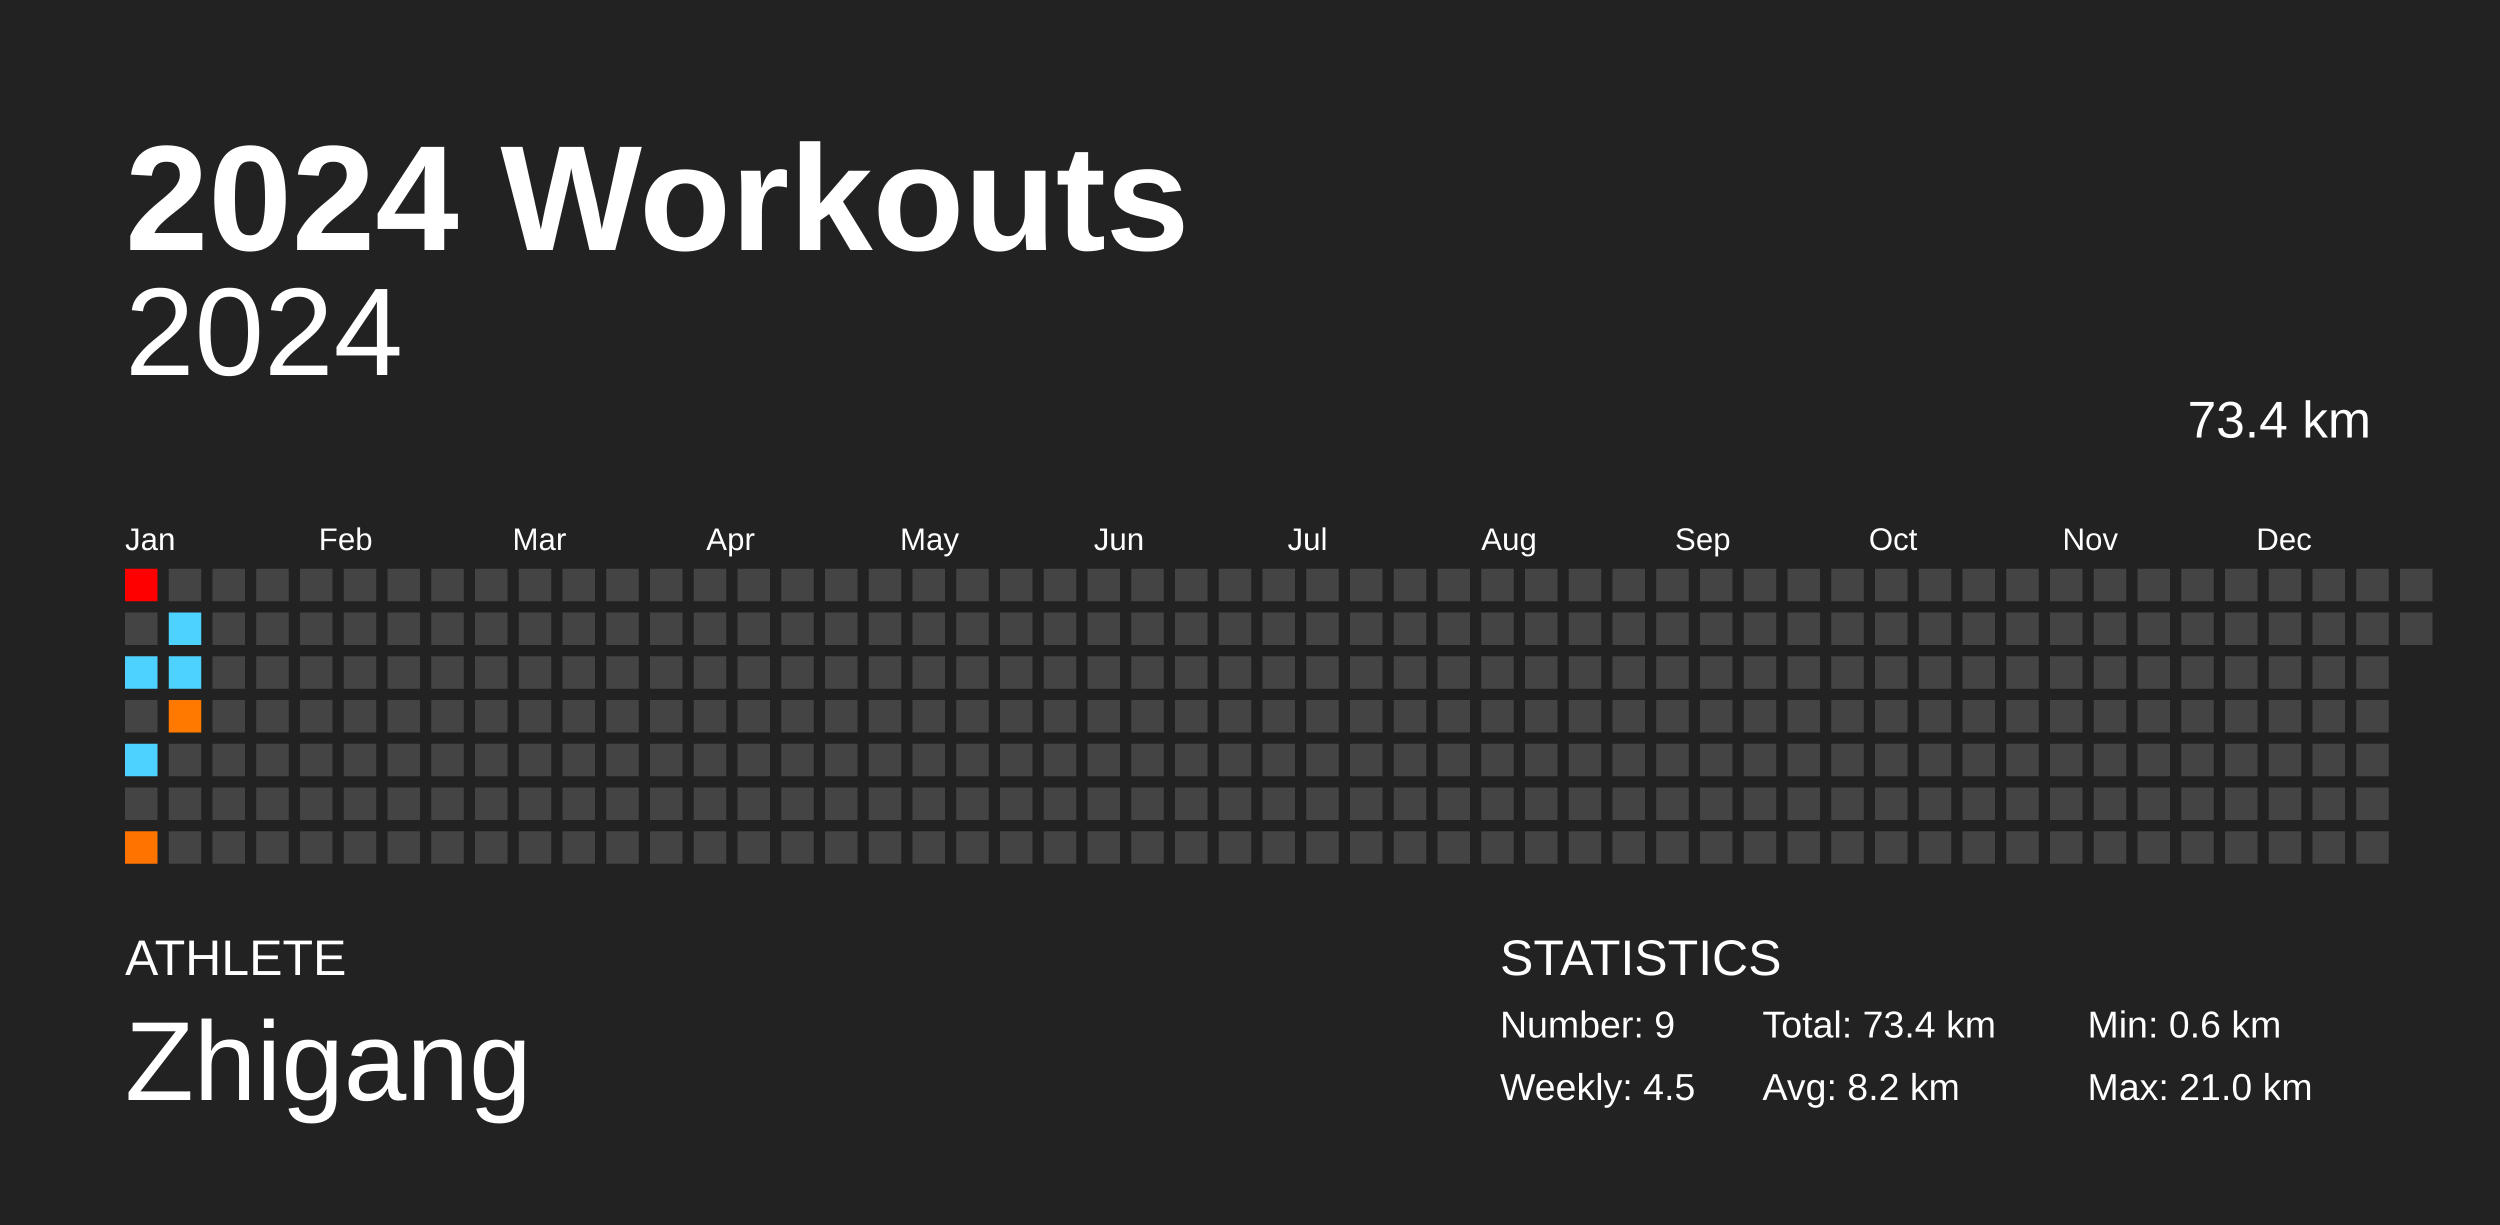
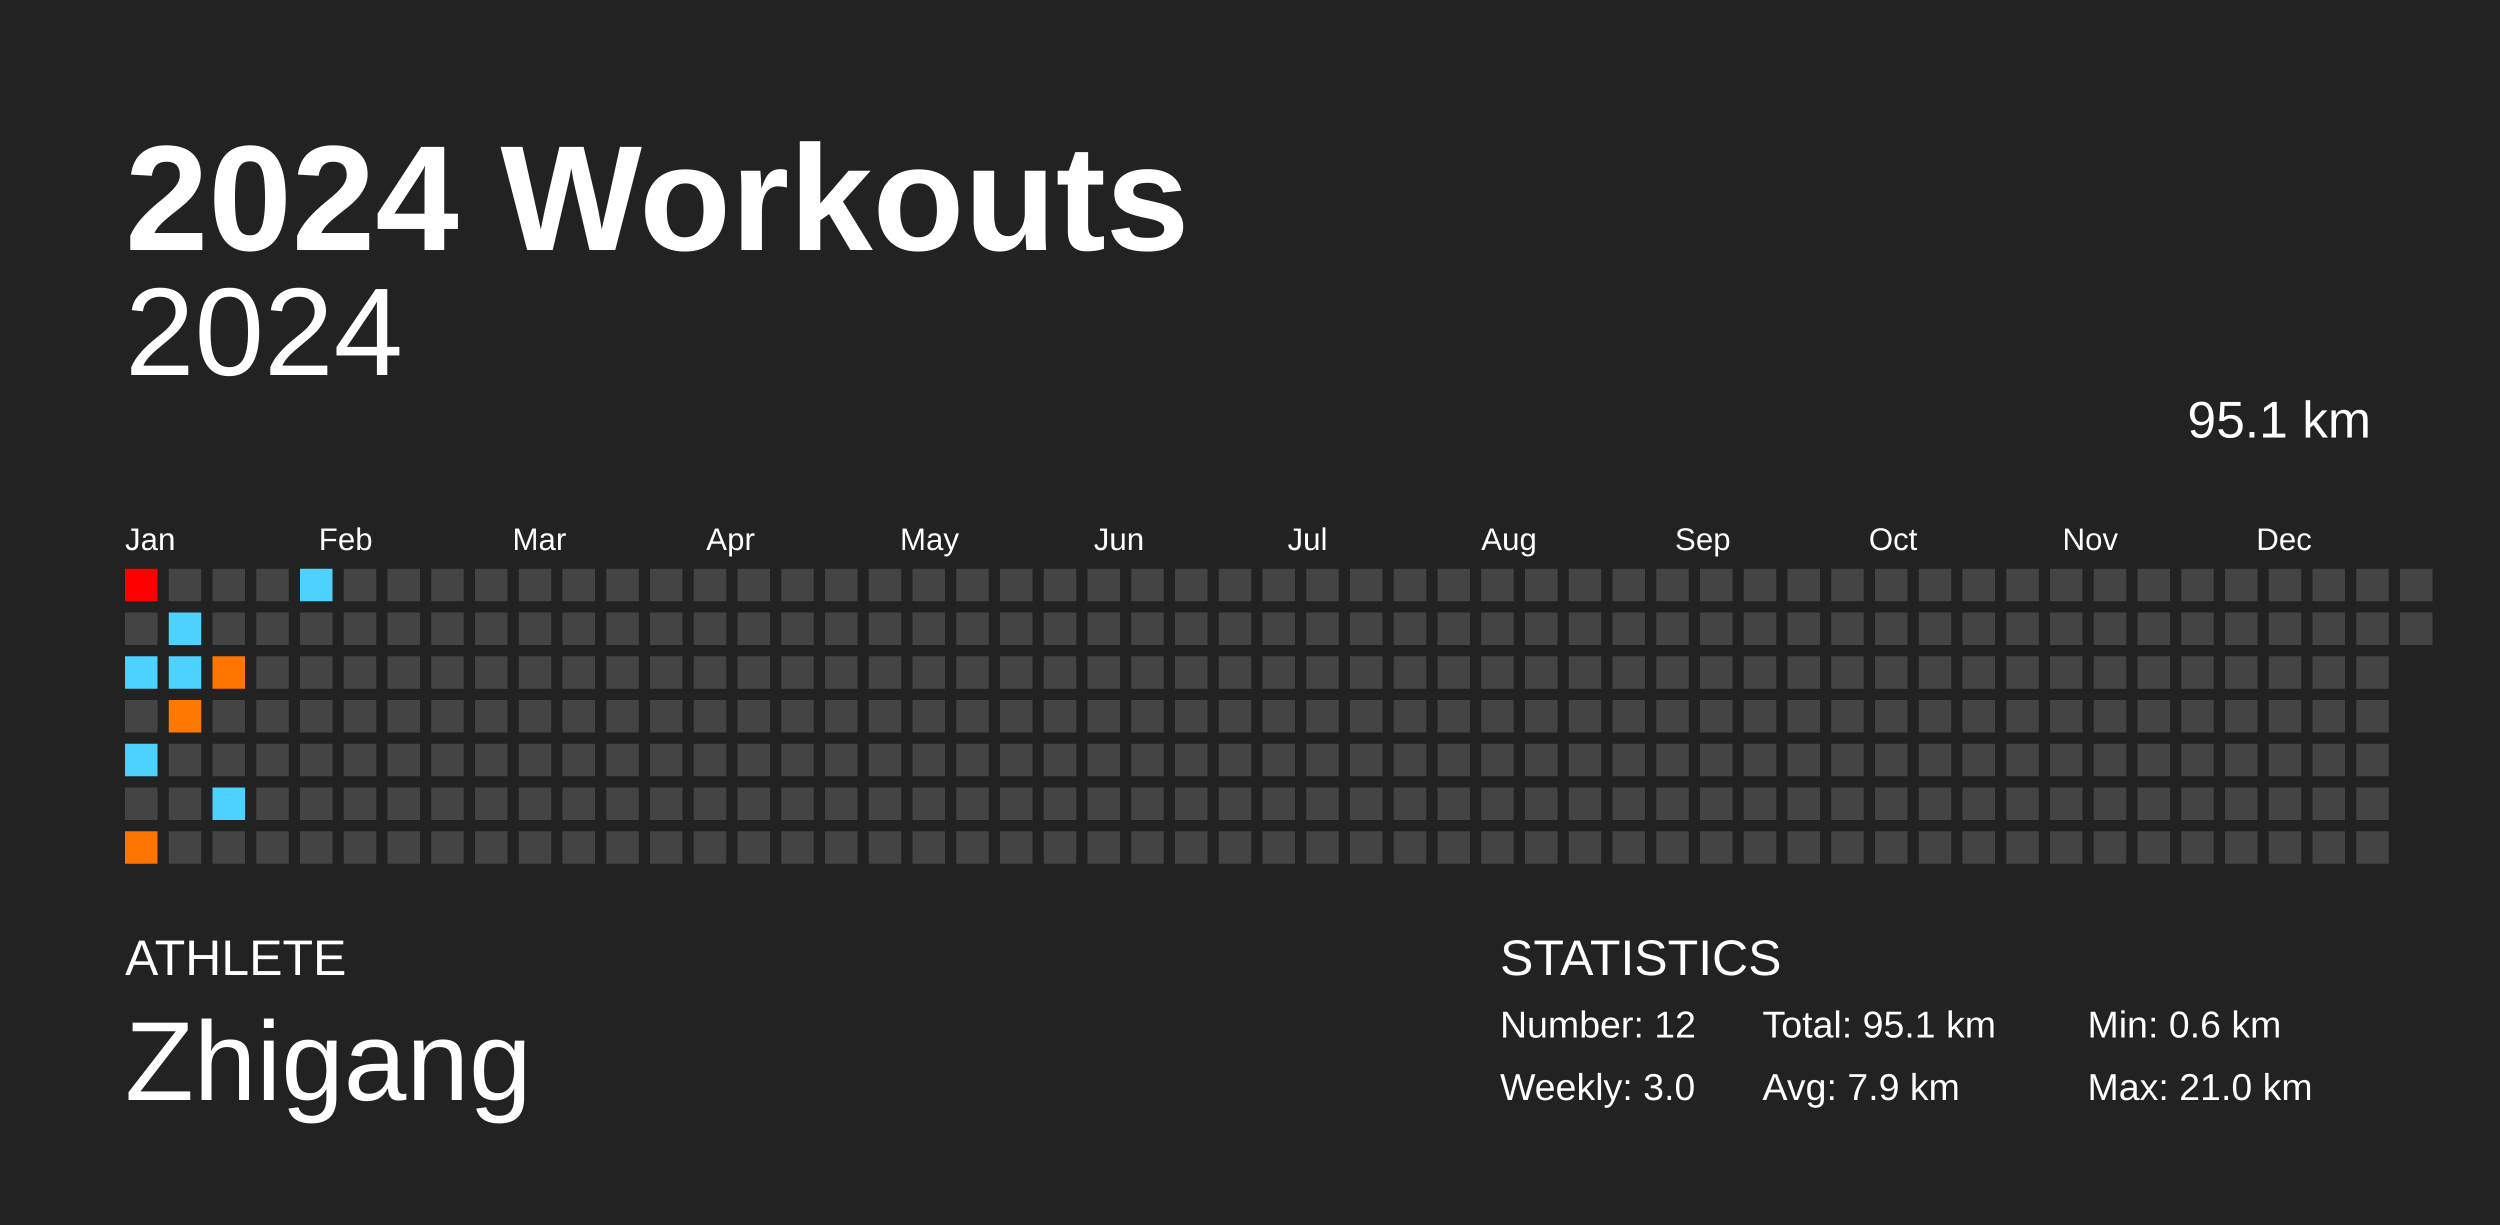
<svg xmlns="http://www.w3.org/2000/svg" baseProfile="full" height="98mm" version="1.1" viewBox="0,0,200,98" width="200mm">
  <defs />
  <rect fill="#222222" height="98" width="200" x="0" y="0" />
  <text fill="#FFFFFF" style="font-size:12px; font-family:Arial; font-weight:bold;" x="10" y="20">2024 Workouts</text>
  <text fill="#FFFFFF" style="font-size:4px; font-family:Arial" x="10" y="78">ATHLETE</text>
  <text fill="#FFFFFF" style="font-size:9px; font-family:Arial" x="10" y="88">Zhigang</text>
  <text fill="#FFFFFF" style="font-size:4px; font-family:Arial" x="120" y="78">STATISTICS</text>
-   <text fill="#FFFFFF" style="font-size:3px; font-family:Arial" x="120" y="83">Number: 9</text>
-   <text fill="#FFFFFF" style="font-size:3px; font-family:Arial" x="120" y="88">Weekly: 4.5</text>
-   <text fill="#FFFFFF" style="font-size:3px; font-family:Arial" x="141" y="83">Total: 73.4 km</text>
-   <text fill="#FFFFFF" style="font-size:3px; font-family:Arial" x="141" y="88">Avg: 8.2 km</text>
+   <text fill="#FFFFFF" style="font-size:3px; font-family:Arial" x="120" y="83">Number: 12</text>
+   <text fill="#FFFFFF" style="font-size:3px; font-family:Arial" x="120" y="88">Weekly: 3.0</text>
+   <text fill="#FFFFFF" style="font-size:3px; font-family:Arial" x="141" y="83">Total: 95.1 km</text>
+   <text fill="#FFFFFF" style="font-size:3px; font-family:Arial" x="141" y="88">Avg: 7.9 km</text>
  <text fill="#FFFFFF" style="font-size:3px; font-family:Arial" x="167" y="83">Min: 0.6 km</text>
  <text fill="#FFFFFF" style="font-size:3px; font-family:Arial" x="167" y="88">Max: 21.0 km</text>
  <text alignment-baseline="hanging" fill="#FFFFFF" style="font-size:10.0px; font-family:Arial;" x="10" y="30">2024</text>
-   <text alignment-baseline="hanging" fill="#FFFFFF" style="font-size:4.125px; font-family:Arial;" x="175" y="35">73.4 km</text>
+   <text alignment-baseline="hanging" fill="#FFFFFF" style="font-size:4.125px; font-family:Arial;" x="175" y="35">95.1 km</text>
  <text fill="#FFFFFF" style="font-size:2.5px; font-family:Arial" x="10.0" y="44">Jan</text>
  <text fill="#FFFFFF" style="font-size:2.5px; font-family:Arial" x="25.5" y="44">Feb</text>
  <text fill="#FFFFFF" style="font-size:2.5px; font-family:Arial" x="41.0" y="44">Mar</text>
  <text fill="#FFFFFF" style="font-size:2.5px; font-family:Arial" x="56.5" y="44">Apr</text>
  <text fill="#FFFFFF" style="font-size:2.5px; font-family:Arial" x="72.0" y="44">May</text>
  <text fill="#FFFFFF" style="font-size:2.5px; font-family:Arial" x="87.5" y="44">Jun</text>
  <text fill="#FFFFFF" style="font-size:2.5px; font-family:Arial" x="103.0" y="44">Jul</text>
  <text fill="#FFFFFF" style="font-size:2.5px; font-family:Arial" x="118.5" y="44">Aug</text>
  <text fill="#FFFFFF" style="font-size:2.5px; font-family:Arial" x="134.0" y="44">Sep</text>
  <text fill="#FFFFFF" style="font-size:2.5px; font-family:Arial" x="149.5" y="44">Oct</text>
  <text fill="#FFFFFF" style="font-size:2.5px; font-family:Arial" x="165.0" y="44">Nov</text>
  <text fill="#FFFFFF" style="font-size:2.5px; font-family:Arial" x="180.5" y="44">Dec</text>
  <rect fill="red" height="2.6" width="2.6" x="10.0" y="45.5" />
  <rect fill="#444444" height="2.6" width="2.6" x="10.0" y="49.0" />
  <rect fill="#4dd2ff" height="2.6" width="2.6" x="10.0" y="52.5" />
  <rect fill="#444444" height="2.6" width="2.6" x="10.0" y="56.0" />
  <rect fill="#4dd2ff" height="2.6" width="2.6" x="10.0" y="59.5" />
  <rect fill="#444444" height="2.6" width="2.6" x="10.0" y="63.0" />
-   <rect fill="#ff7400" height="2.6" width="2.6" x="10.0" y="66.5" />
+   <rect fill="#ff7300" height="2.6" width="2.6" x="10.0" y="66.5" />
  <rect fill="#444444" height="2.6" width="2.6" x="13.5" y="45.5" />
  <rect fill="#4dd2ff" height="2.6" width="2.6" x="13.5" y="49.0" />
  <rect fill="#4dd2ff" height="2.6" width="2.6" x="13.5" y="52.5" />
-   <rect fill="#ff7900" height="2.6" width="2.6" x="13.5" y="56.0" />
+   <rect fill="#ff7800" height="2.6" width="2.6" x="13.5" y="56.0" />
  <rect fill="#444444" height="2.6" width="2.6" x="13.5" y="59.5" />
  <rect fill="#444444" height="2.6" width="2.6" x="13.5" y="63.0" />
  <rect fill="#444444" height="2.6" width="2.6" x="13.5" y="66.5" />
  <rect fill="#444444" height="2.6" width="2.6" x="17.0" y="45.5" />
  <rect fill="#444444" height="2.6" width="2.6" x="17.0" y="49.0" />
-   <rect fill="#444444" height="2.6" width="2.6" x="17.0" y="52.5" />
+   <rect fill="#ff7500" height="2.6" width="2.6" x="17.0" y="52.5" />
  <rect fill="#444444" height="2.6" width="2.6" x="17.0" y="56.0" />
  <rect fill="#444444" height="2.6" width="2.6" x="17.0" y="59.5" />
-   <rect fill="#444444" height="2.6" width="2.6" x="17.0" y="63.0" />
+   <rect fill="#4dd2ff" height="2.6" width="2.6" x="17.0" y="63.0" />
  <rect fill="#444444" height="2.6" width="2.6" x="17.0" y="66.5" />
  <rect fill="#444444" height="2.6" width="2.6" x="20.5" y="45.5" />
  <rect fill="#444444" height="2.6" width="2.6" x="20.5" y="49.0" />
  <rect fill="#444444" height="2.6" width="2.6" x="20.5" y="52.5" />
  <rect fill="#444444" height="2.6" width="2.6" x="20.5" y="56.0" />
  <rect fill="#444444" height="2.6" width="2.6" x="20.5" y="59.5" />
  <rect fill="#444444" height="2.6" width="2.6" x="20.5" y="63.0" />
  <rect fill="#444444" height="2.6" width="2.6" x="20.5" y="66.5" />
-   <rect fill="#444444" height="2.6" width="2.6" x="24.0" y="45.5" />
+   <rect fill="#4dd2ff" height="2.6" width="2.6" x="24.0" y="45.5" />
  <rect fill="#444444" height="2.6" width="2.6" x="24.0" y="49.0" />
  <rect fill="#444444" height="2.6" width="2.6" x="24.0" y="52.5" />
  <rect fill="#444444" height="2.6" width="2.6" x="24.0" y="56.0" />
  <rect fill="#444444" height="2.6" width="2.6" x="24.0" y="59.5" />
  <rect fill="#444444" height="2.6" width="2.6" x="24.0" y="63.0" />
  <rect fill="#444444" height="2.6" width="2.6" x="24.0" y="66.5" />
  <rect fill="#444444" height="2.6" width="2.6" x="27.5" y="45.5" />
  <rect fill="#444444" height="2.6" width="2.6" x="27.5" y="49.0" />
  <rect fill="#444444" height="2.6" width="2.6" x="27.5" y="52.5" />
  <rect fill="#444444" height="2.6" width="2.6" x="27.5" y="56.0" />
  <rect fill="#444444" height="2.6" width="2.6" x="27.5" y="59.5" />
  <rect fill="#444444" height="2.6" width="2.6" x="27.5" y="63.0" />
  <rect fill="#444444" height="2.6" width="2.6" x="27.5" y="66.5" />
  <rect fill="#444444" height="2.6" width="2.6" x="31.0" y="45.5" />
  <rect fill="#444444" height="2.6" width="2.6" x="31.0" y="49.0" />
  <rect fill="#444444" height="2.6" width="2.6" x="31.0" y="52.5" />
  <rect fill="#444444" height="2.6" width="2.6" x="31.0" y="56.0" />
  <rect fill="#444444" height="2.6" width="2.6" x="31.0" y="59.5" />
  <rect fill="#444444" height="2.6" width="2.6" x="31.0" y="63.0" />
  <rect fill="#444444" height="2.6" width="2.6" x="31.0" y="66.5" />
  <rect fill="#444444" height="2.6" width="2.6" x="34.5" y="45.5" />
  <rect fill="#444444" height="2.6" width="2.6" x="34.5" y="49.0" />
  <rect fill="#444444" height="2.6" width="2.6" x="34.5" y="52.5" />
  <rect fill="#444444" height="2.6" width="2.6" x="34.5" y="56.0" />
  <rect fill="#444444" height="2.6" width="2.6" x="34.5" y="59.5" />
  <rect fill="#444444" height="2.6" width="2.6" x="34.5" y="63.0" />
  <rect fill="#444444" height="2.6" width="2.6" x="34.5" y="66.5" />
  <rect fill="#444444" height="2.6" width="2.6" x="38.0" y="45.5" />
  <rect fill="#444444" height="2.6" width="2.6" x="38.0" y="49.0" />
  <rect fill="#444444" height="2.6" width="2.6" x="38.0" y="52.5" />
  <rect fill="#444444" height="2.6" width="2.6" x="38.0" y="56.0" />
  <rect fill="#444444" height="2.6" width="2.6" x="38.0" y="59.5" />
  <rect fill="#444444" height="2.6" width="2.6" x="38.0" y="63.0" />
  <rect fill="#444444" height="2.6" width="2.6" x="38.0" y="66.5" />
  <rect fill="#444444" height="2.6" width="2.6" x="41.5" y="45.5" />
  <rect fill="#444444" height="2.6" width="2.6" x="41.5" y="49.0" />
  <rect fill="#444444" height="2.6" width="2.6" x="41.5" y="52.5" />
  <rect fill="#444444" height="2.6" width="2.6" x="41.5" y="56.0" />
  <rect fill="#444444" height="2.6" width="2.6" x="41.5" y="59.5" />
  <rect fill="#444444" height="2.6" width="2.6" x="41.5" y="63.0" />
  <rect fill="#444444" height="2.6" width="2.6" x="41.5" y="66.5" />
  <rect fill="#444444" height="2.6" width="2.6" x="45.0" y="45.5" />
  <rect fill="#444444" height="2.6" width="2.6" x="45.0" y="49.0" />
  <rect fill="#444444" height="2.6" width="2.6" x="45.0" y="52.5" />
  <rect fill="#444444" height="2.6" width="2.6" x="45.0" y="56.0" />
  <rect fill="#444444" height="2.6" width="2.6" x="45.0" y="59.5" />
  <rect fill="#444444" height="2.6" width="2.6" x="45.0" y="63.0" />
  <rect fill="#444444" height="2.6" width="2.6" x="45.0" y="66.5" />
  <rect fill="#444444" height="2.6" width="2.6" x="48.5" y="45.5" />
  <rect fill="#444444" height="2.6" width="2.6" x="48.5" y="49.0" />
  <rect fill="#444444" height="2.6" width="2.6" x="48.5" y="52.5" />
  <rect fill="#444444" height="2.6" width="2.6" x="48.5" y="56.0" />
  <rect fill="#444444" height="2.6" width="2.6" x="48.5" y="59.5" />
  <rect fill="#444444" height="2.6" width="2.6" x="48.5" y="63.0" />
  <rect fill="#444444" height="2.6" width="2.6" x="48.5" y="66.5" />
  <rect fill="#444444" height="2.6" width="2.6" x="52.0" y="45.5" />
  <rect fill="#444444" height="2.6" width="2.6" x="52.0" y="49.0" />
  <rect fill="#444444" height="2.6" width="2.6" x="52.0" y="52.5" />
  <rect fill="#444444" height="2.6" width="2.6" x="52.0" y="56.0" />
  <rect fill="#444444" height="2.6" width="2.6" x="52.0" y="59.5" />
  <rect fill="#444444" height="2.6" width="2.6" x="52.0" y="63.0" />
  <rect fill="#444444" height="2.6" width="2.6" x="52.0" y="66.5" />
  <rect fill="#444444" height="2.6" width="2.6" x="55.5" y="45.5" />
  <rect fill="#444444" height="2.6" width="2.6" x="55.5" y="49.0" />
  <rect fill="#444444" height="2.6" width="2.6" x="55.5" y="52.5" />
  <rect fill="#444444" height="2.6" width="2.6" x="55.5" y="56.0" />
  <rect fill="#444444" height="2.6" width="2.6" x="55.5" y="59.5" />
  <rect fill="#444444" height="2.6" width="2.6" x="55.5" y="63.0" />
  <rect fill="#444444" height="2.6" width="2.6" x="55.5" y="66.5" />
  <rect fill="#444444" height="2.6" width="2.6" x="59.0" y="45.5" />
  <rect fill="#444444" height="2.6" width="2.6" x="59.0" y="49.0" />
  <rect fill="#444444" height="2.6" width="2.6" x="59.0" y="52.5" />
  <rect fill="#444444" height="2.6" width="2.6" x="59.0" y="56.0" />
  <rect fill="#444444" height="2.6" width="2.6" x="59.0" y="59.5" />
  <rect fill="#444444" height="2.6" width="2.6" x="59.0" y="63.0" />
  <rect fill="#444444" height="2.6" width="2.6" x="59.0" y="66.5" />
  <rect fill="#444444" height="2.6" width="2.6" x="62.5" y="45.5" />
  <rect fill="#444444" height="2.6" width="2.6" x="62.5" y="49.0" />
  <rect fill="#444444" height="2.6" width="2.6" x="62.5" y="52.5" />
  <rect fill="#444444" height="2.6" width="2.6" x="62.5" y="56.0" />
  <rect fill="#444444" height="2.6" width="2.6" x="62.5" y="59.5" />
  <rect fill="#444444" height="2.6" width="2.6" x="62.5" y="63.0" />
  <rect fill="#444444" height="2.6" width="2.6" x="62.5" y="66.5" />
  <rect fill="#444444" height="2.6" width="2.6" x="66.0" y="45.5" />
  <rect fill="#444444" height="2.6" width="2.6" x="66.0" y="49.0" />
  <rect fill="#444444" height="2.6" width="2.6" x="66.0" y="52.5" />
  <rect fill="#444444" height="2.6" width="2.6" x="66.0" y="56.0" />
  <rect fill="#444444" height="2.6" width="2.6" x="66.0" y="59.5" />
  <rect fill="#444444" height="2.6" width="2.6" x="66.0" y="63.0" />
  <rect fill="#444444" height="2.6" width="2.6" x="66.0" y="66.5" />
  <rect fill="#444444" height="2.6" width="2.6" x="69.5" y="45.5" />
  <rect fill="#444444" height="2.6" width="2.6" x="69.5" y="49.0" />
  <rect fill="#444444" height="2.6" width="2.6" x="69.5" y="52.5" />
  <rect fill="#444444" height="2.6" width="2.6" x="69.5" y="56.0" />
  <rect fill="#444444" height="2.6" width="2.6" x="69.5" y="59.5" />
  <rect fill="#444444" height="2.6" width="2.6" x="69.5" y="63.0" />
  <rect fill="#444444" height="2.6" width="2.6" x="69.5" y="66.5" />
  <rect fill="#444444" height="2.6" width="2.6" x="73.0" y="45.5" />
  <rect fill="#444444" height="2.6" width="2.6" x="73.0" y="49.0" />
  <rect fill="#444444" height="2.6" width="2.6" x="73.0" y="52.5" />
  <rect fill="#444444" height="2.6" width="2.6" x="73.0" y="56.0" />
  <rect fill="#444444" height="2.6" width="2.6" x="73.0" y="59.5" />
  <rect fill="#444444" height="2.6" width="2.6" x="73.0" y="63.0" />
  <rect fill="#444444" height="2.6" width="2.6" x="73.0" y="66.5" />
  <rect fill="#444444" height="2.6" width="2.6" x="76.5" y="45.5" />
  <rect fill="#444444" height="2.6" width="2.6" x="76.5" y="49.0" />
  <rect fill="#444444" height="2.6" width="2.6" x="76.5" y="52.5" />
  <rect fill="#444444" height="2.6" width="2.6" x="76.5" y="56.0" />
  <rect fill="#444444" height="2.6" width="2.6" x="76.5" y="59.5" />
  <rect fill="#444444" height="2.6" width="2.6" x="76.5" y="63.0" />
  <rect fill="#444444" height="2.6" width="2.6" x="76.5" y="66.5" />
  <rect fill="#444444" height="2.6" width="2.6" x="80.0" y="45.5" />
  <rect fill="#444444" height="2.6" width="2.6" x="80.0" y="49.0" />
  <rect fill="#444444" height="2.6" width="2.6" x="80.0" y="52.5" />
  <rect fill="#444444" height="2.6" width="2.6" x="80.0" y="56.0" />
  <rect fill="#444444" height="2.6" width="2.6" x="80.0" y="59.5" />
  <rect fill="#444444" height="2.6" width="2.6" x="80.0" y="63.0" />
  <rect fill="#444444" height="2.6" width="2.6" x="80.0" y="66.5" />
  <rect fill="#444444" height="2.6" width="2.6" x="83.5" y="45.5" />
  <rect fill="#444444" height="2.6" width="2.6" x="83.5" y="49.0" />
  <rect fill="#444444" height="2.6" width="2.6" x="83.5" y="52.5" />
  <rect fill="#444444" height="2.6" width="2.6" x="83.5" y="56.0" />
  <rect fill="#444444" height="2.6" width="2.6" x="83.5" y="59.5" />
  <rect fill="#444444" height="2.6" width="2.6" x="83.5" y="63.0" />
  <rect fill="#444444" height="2.6" width="2.6" x="83.5" y="66.5" />
  <rect fill="#444444" height="2.6" width="2.6" x="87.0" y="45.5" />
  <rect fill="#444444" height="2.6" width="2.6" x="87.0" y="49.0" />
  <rect fill="#444444" height="2.6" width="2.6" x="87.0" y="52.5" />
  <rect fill="#444444" height="2.6" width="2.6" x="87.0" y="56.0" />
  <rect fill="#444444" height="2.6" width="2.6" x="87.0" y="59.5" />
  <rect fill="#444444" height="2.6" width="2.6" x="87.0" y="63.0" />
  <rect fill="#444444" height="2.6" width="2.6" x="87.0" y="66.5" />
  <rect fill="#444444" height="2.6" width="2.6" x="90.5" y="45.5" />
  <rect fill="#444444" height="2.6" width="2.6" x="90.5" y="49.0" />
  <rect fill="#444444" height="2.6" width="2.6" x="90.5" y="52.5" />
  <rect fill="#444444" height="2.6" width="2.6" x="90.5" y="56.0" />
  <rect fill="#444444" height="2.6" width="2.6" x="90.5" y="59.5" />
  <rect fill="#444444" height="2.6" width="2.6" x="90.5" y="63.0" />
  <rect fill="#444444" height="2.6" width="2.6" x="90.5" y="66.5" />
  <rect fill="#444444" height="2.6" width="2.6" x="94.0" y="45.5" />
  <rect fill="#444444" height="2.6" width="2.6" x="94.0" y="49.0" />
  <rect fill="#444444" height="2.6" width="2.6" x="94.0" y="52.5" />
  <rect fill="#444444" height="2.6" width="2.6" x="94.0" y="56.0" />
  <rect fill="#444444" height="2.6" width="2.6" x="94.0" y="59.5" />
  <rect fill="#444444" height="2.6" width="2.6" x="94.0" y="63.0" />
  <rect fill="#444444" height="2.6" width="2.6" x="94.0" y="66.5" />
  <rect fill="#444444" height="2.6" width="2.6" x="97.5" y="45.5" />
  <rect fill="#444444" height="2.6" width="2.6" x="97.5" y="49.0" />
  <rect fill="#444444" height="2.6" width="2.6" x="97.5" y="52.5" />
  <rect fill="#444444" height="2.6" width="2.6" x="97.5" y="56.0" />
  <rect fill="#444444" height="2.6" width="2.6" x="97.5" y="59.5" />
  <rect fill="#444444" height="2.6" width="2.6" x="97.5" y="63.0" />
  <rect fill="#444444" height="2.6" width="2.6" x="97.5" y="66.5" />
  <rect fill="#444444" height="2.6" width="2.6" x="101.0" y="45.5" />
  <rect fill="#444444" height="2.6" width="2.6" x="101.0" y="49.0" />
  <rect fill="#444444" height="2.6" width="2.6" x="101.0" y="52.5" />
  <rect fill="#444444" height="2.6" width="2.6" x="101.0" y="56.0" />
  <rect fill="#444444" height="2.6" width="2.6" x="101.0" y="59.5" />
  <rect fill="#444444" height="2.6" width="2.6" x="101.0" y="63.0" />
  <rect fill="#444444" height="2.6" width="2.6" x="101.0" y="66.5" />
  <rect fill="#444444" height="2.6" width="2.6" x="104.5" y="45.5" />
  <rect fill="#444444" height="2.6" width="2.6" x="104.5" y="49.0" />
  <rect fill="#444444" height="2.6" width="2.6" x="104.5" y="52.5" />
  <rect fill="#444444" height="2.6" width="2.6" x="104.5" y="56.0" />
  <rect fill="#444444" height="2.6" width="2.6" x="104.5" y="59.5" />
  <rect fill="#444444" height="2.6" width="2.6" x="104.5" y="63.0" />
  <rect fill="#444444" height="2.6" width="2.6" x="104.5" y="66.5" />
  <rect fill="#444444" height="2.6" width="2.6" x="108.0" y="45.5" />
  <rect fill="#444444" height="2.6" width="2.6" x="108.0" y="49.0" />
  <rect fill="#444444" height="2.6" width="2.6" x="108.0" y="52.5" />
  <rect fill="#444444" height="2.6" width="2.6" x="108.0" y="56.0" />
  <rect fill="#444444" height="2.6" width="2.6" x="108.0" y="59.5" />
  <rect fill="#444444" height="2.6" width="2.6" x="108.0" y="63.0" />
  <rect fill="#444444" height="2.6" width="2.6" x="108.0" y="66.5" />
  <rect fill="#444444" height="2.6" width="2.6" x="111.5" y="45.5" />
  <rect fill="#444444" height="2.6" width="2.6" x="111.5" y="49.0" />
  <rect fill="#444444" height="2.6" width="2.6" x="111.5" y="52.5" />
  <rect fill="#444444" height="2.6" width="2.6" x="111.5" y="56.0" />
  <rect fill="#444444" height="2.6" width="2.6" x="111.5" y="59.5" />
  <rect fill="#444444" height="2.6" width="2.6" x="111.5" y="63.0" />
  <rect fill="#444444" height="2.6" width="2.6" x="111.5" y="66.5" />
  <rect fill="#444444" height="2.6" width="2.6" x="115.0" y="45.5" />
  <rect fill="#444444" height="2.6" width="2.6" x="115.0" y="49.0" />
  <rect fill="#444444" height="2.6" width="2.6" x="115.0" y="52.5" />
  <rect fill="#444444" height="2.6" width="2.6" x="115.0" y="56.0" />
  <rect fill="#444444" height="2.6" width="2.6" x="115.0" y="59.5" />
  <rect fill="#444444" height="2.6" width="2.6" x="115.0" y="63.0" />
  <rect fill="#444444" height="2.6" width="2.6" x="115.0" y="66.5" />
  <rect fill="#444444" height="2.6" width="2.6" x="118.5" y="45.5" />
  <rect fill="#444444" height="2.6" width="2.6" x="118.5" y="49.0" />
  <rect fill="#444444" height="2.6" width="2.6" x="118.5" y="52.5" />
  <rect fill="#444444" height="2.6" width="2.6" x="118.5" y="56.0" />
  <rect fill="#444444" height="2.6" width="2.6" x="118.5" y="59.5" />
  <rect fill="#444444" height="2.6" width="2.6" x="118.5" y="63.0" />
  <rect fill="#444444" height="2.6" width="2.6" x="118.5" y="66.5" />
  <rect fill="#444444" height="2.6" width="2.6" x="122.0" y="45.5" />
  <rect fill="#444444" height="2.6" width="2.6" x="122.0" y="49.0" />
  <rect fill="#444444" height="2.6" width="2.6" x="122.0" y="52.5" />
  <rect fill="#444444" height="2.6" width="2.6" x="122.0" y="56.0" />
  <rect fill="#444444" height="2.6" width="2.6" x="122.0" y="59.5" />
  <rect fill="#444444" height="2.6" width="2.6" x="122.0" y="63.0" />
  <rect fill="#444444" height="2.6" width="2.6" x="122.0" y="66.5" />
  <rect fill="#444444" height="2.6" width="2.6" x="125.5" y="45.5" />
  <rect fill="#444444" height="2.6" width="2.6" x="125.5" y="49.0" />
  <rect fill="#444444" height="2.6" width="2.6" x="125.5" y="52.5" />
  <rect fill="#444444" height="2.6" width="2.6" x="125.5" y="56.0" />
  <rect fill="#444444" height="2.6" width="2.6" x="125.5" y="59.5" />
  <rect fill="#444444" height="2.6" width="2.6" x="125.5" y="63.0" />
  <rect fill="#444444" height="2.6" width="2.6" x="125.5" y="66.5" />
  <rect fill="#444444" height="2.6" width="2.6" x="129.0" y="45.5" />
  <rect fill="#444444" height="2.6" width="2.6" x="129.0" y="49.0" />
  <rect fill="#444444" height="2.6" width="2.6" x="129.0" y="52.5" />
  <rect fill="#444444" height="2.6" width="2.6" x="129.0" y="56.0" />
  <rect fill="#444444" height="2.6" width="2.6" x="129.0" y="59.5" />
  <rect fill="#444444" height="2.6" width="2.6" x="129.0" y="63.0" />
  <rect fill="#444444" height="2.6" width="2.6" x="129.0" y="66.5" />
  <rect fill="#444444" height="2.6" width="2.6" x="132.5" y="45.5" />
  <rect fill="#444444" height="2.6" width="2.6" x="132.5" y="49.0" />
  <rect fill="#444444" height="2.6" width="2.6" x="132.5" y="52.5" />
  <rect fill="#444444" height="2.6" width="2.6" x="132.5" y="56.0" />
  <rect fill="#444444" height="2.6" width="2.6" x="132.5" y="59.5" />
  <rect fill="#444444" height="2.6" width="2.6" x="132.5" y="63.0" />
  <rect fill="#444444" height="2.6" width="2.6" x="132.5" y="66.5" />
  <rect fill="#444444" height="2.6" width="2.6" x="136.0" y="45.5" />
  <rect fill="#444444" height="2.6" width="2.6" x="136.0" y="49.0" />
  <rect fill="#444444" height="2.6" width="2.6" x="136.0" y="52.5" />
  <rect fill="#444444" height="2.6" width="2.6" x="136.0" y="56.0" />
  <rect fill="#444444" height="2.6" width="2.6" x="136.0" y="59.5" />
  <rect fill="#444444" height="2.6" width="2.6" x="136.0" y="63.0" />
  <rect fill="#444444" height="2.6" width="2.6" x="136.0" y="66.5" />
  <rect fill="#444444" height="2.6" width="2.6" x="139.5" y="45.5" />
  <rect fill="#444444" height="2.6" width="2.6" x="139.5" y="49.0" />
  <rect fill="#444444" height="2.6" width="2.6" x="139.5" y="52.5" />
  <rect fill="#444444" height="2.6" width="2.6" x="139.5" y="56.0" />
  <rect fill="#444444" height="2.6" width="2.6" x="139.5" y="59.5" />
  <rect fill="#444444" height="2.6" width="2.6" x="139.5" y="63.0" />
  <rect fill="#444444" height="2.6" width="2.6" x="139.5" y="66.5" />
  <rect fill="#444444" height="2.6" width="2.6" x="143.0" y="45.5" />
  <rect fill="#444444" height="2.6" width="2.6" x="143.0" y="49.0" />
  <rect fill="#444444" height="2.6" width="2.6" x="143.0" y="52.5" />
  <rect fill="#444444" height="2.6" width="2.6" x="143.0" y="56.0" />
  <rect fill="#444444" height="2.6" width="2.6" x="143.0" y="59.5" />
  <rect fill="#444444" height="2.6" width="2.6" x="143.0" y="63.0" />
  <rect fill="#444444" height="2.6" width="2.6" x="143.0" y="66.5" />
  <rect fill="#444444" height="2.6" width="2.6" x="146.5" y="45.5" />
  <rect fill="#444444" height="2.6" width="2.6" x="146.5" y="49.0" />
  <rect fill="#444444" height="2.6" width="2.6" x="146.5" y="52.5" />
  <rect fill="#444444" height="2.6" width="2.6" x="146.5" y="56.0" />
  <rect fill="#444444" height="2.6" width="2.6" x="146.5" y="59.5" />
  <rect fill="#444444" height="2.6" width="2.6" x="146.5" y="63.0" />
  <rect fill="#444444" height="2.6" width="2.6" x="146.5" y="66.5" />
  <rect fill="#444444" height="2.6" width="2.6" x="150.0" y="45.5" />
  <rect fill="#444444" height="2.6" width="2.6" x="150.0" y="49.0" />
  <rect fill="#444444" height="2.6" width="2.6" x="150.0" y="52.5" />
  <rect fill="#444444" height="2.6" width="2.6" x="150.0" y="56.0" />
  <rect fill="#444444" height="2.6" width="2.6" x="150.0" y="59.5" />
  <rect fill="#444444" height="2.6" width="2.6" x="150.0" y="63.0" />
  <rect fill="#444444" height="2.6" width="2.6" x="150.0" y="66.5" />
  <rect fill="#444444" height="2.6" width="2.6" x="153.5" y="45.5" />
  <rect fill="#444444" height="2.6" width="2.6" x="153.5" y="49.0" />
  <rect fill="#444444" height="2.6" width="2.6" x="153.5" y="52.5" />
  <rect fill="#444444" height="2.6" width="2.6" x="153.5" y="56.0" />
  <rect fill="#444444" height="2.6" width="2.6" x="153.5" y="59.5" />
  <rect fill="#444444" height="2.6" width="2.6" x="153.5" y="63.0" />
  <rect fill="#444444" height="2.6" width="2.6" x="153.5" y="66.5" />
  <rect fill="#444444" height="2.6" width="2.6" x="157.0" y="45.5" />
  <rect fill="#444444" height="2.6" width="2.6" x="157.0" y="49.0" />
  <rect fill="#444444" height="2.6" width="2.6" x="157.0" y="52.5" />
  <rect fill="#444444" height="2.6" width="2.6" x="157.0" y="56.0" />
  <rect fill="#444444" height="2.6" width="2.6" x="157.0" y="59.5" />
  <rect fill="#444444" height="2.6" width="2.6" x="157.0" y="63.0" />
  <rect fill="#444444" height="2.6" width="2.6" x="157.0" y="66.5" />
  <rect fill="#444444" height="2.6" width="2.6" x="160.5" y="45.5" />
  <rect fill="#444444" height="2.6" width="2.6" x="160.5" y="49.0" />
  <rect fill="#444444" height="2.6" width="2.6" x="160.5" y="52.5" />
  <rect fill="#444444" height="2.6" width="2.6" x="160.5" y="56.0" />
  <rect fill="#444444" height="2.6" width="2.6" x="160.5" y="59.5" />
  <rect fill="#444444" height="2.6" width="2.6" x="160.5" y="63.0" />
  <rect fill="#444444" height="2.6" width="2.6" x="160.5" y="66.5" />
  <rect fill="#444444" height="2.6" width="2.6" x="164.0" y="45.5" />
  <rect fill="#444444" height="2.6" width="2.6" x="164.0" y="49.0" />
  <rect fill="#444444" height="2.6" width="2.6" x="164.0" y="52.5" />
  <rect fill="#444444" height="2.6" width="2.6" x="164.0" y="56.0" />
  <rect fill="#444444" height="2.6" width="2.6" x="164.0" y="59.5" />
  <rect fill="#444444" height="2.6" width="2.6" x="164.0" y="63.0" />
  <rect fill="#444444" height="2.6" width="2.6" x="164.0" y="66.5" />
  <rect fill="#444444" height="2.6" width="2.6" x="167.5" y="45.5" />
  <rect fill="#444444" height="2.6" width="2.6" x="167.5" y="49.0" />
  <rect fill="#444444" height="2.6" width="2.6" x="167.5" y="52.5" />
  <rect fill="#444444" height="2.6" width="2.6" x="167.5" y="56.0" />
  <rect fill="#444444" height="2.6" width="2.6" x="167.5" y="59.5" />
  <rect fill="#444444" height="2.6" width="2.6" x="167.5" y="63.0" />
  <rect fill="#444444" height="2.6" width="2.6" x="167.5" y="66.5" />
  <rect fill="#444444" height="2.6" width="2.6" x="171.0" y="45.5" />
  <rect fill="#444444" height="2.6" width="2.6" x="171.0" y="49.0" />
  <rect fill="#444444" height="2.6" width="2.6" x="171.0" y="52.5" />
  <rect fill="#444444" height="2.6" width="2.6" x="171.0" y="56.0" />
  <rect fill="#444444" height="2.6" width="2.6" x="171.0" y="59.5" />
  <rect fill="#444444" height="2.6" width="2.6" x="171.0" y="63.0" />
  <rect fill="#444444" height="2.6" width="2.6" x="171.0" y="66.5" />
  <rect fill="#444444" height="2.6" width="2.6" x="174.5" y="45.5" />
  <rect fill="#444444" height="2.6" width="2.6" x="174.5" y="49.0" />
  <rect fill="#444444" height="2.6" width="2.6" x="174.5" y="52.5" />
  <rect fill="#444444" height="2.6" width="2.6" x="174.5" y="56.0" />
  <rect fill="#444444" height="2.6" width="2.6" x="174.5" y="59.5" />
  <rect fill="#444444" height="2.6" width="2.6" x="174.5" y="63.0" />
  <rect fill="#444444" height="2.6" width="2.6" x="174.5" y="66.5" />
  <rect fill="#444444" height="2.6" width="2.6" x="178.0" y="45.5" />
  <rect fill="#444444" height="2.6" width="2.6" x="178.0" y="49.0" />
  <rect fill="#444444" height="2.6" width="2.6" x="178.0" y="52.5" />
  <rect fill="#444444" height="2.6" width="2.6" x="178.0" y="56.0" />
  <rect fill="#444444" height="2.6" width="2.6" x="178.0" y="59.5" />
  <rect fill="#444444" height="2.6" width="2.6" x="178.0" y="63.0" />
  <rect fill="#444444" height="2.6" width="2.6" x="178.0" y="66.5" />
  <rect fill="#444444" height="2.6" width="2.6" x="181.5" y="45.5" />
  <rect fill="#444444" height="2.6" width="2.6" x="181.5" y="49.0" />
  <rect fill="#444444" height="2.6" width="2.6" x="181.5" y="52.5" />
  <rect fill="#444444" height="2.6" width="2.6" x="181.5" y="56.0" />
  <rect fill="#444444" height="2.6" width="2.6" x="181.5" y="59.5" />
  <rect fill="#444444" height="2.6" width="2.6" x="181.5" y="63.0" />
  <rect fill="#444444" height="2.6" width="2.6" x="181.5" y="66.5" />
  <rect fill="#444444" height="2.6" width="2.6" x="185.0" y="45.5" />
  <rect fill="#444444" height="2.6" width="2.6" x="185.0" y="49.0" />
  <rect fill="#444444" height="2.6" width="2.6" x="185.0" y="52.5" />
  <rect fill="#444444" height="2.6" width="2.6" x="185.0" y="56.0" />
  <rect fill="#444444" height="2.6" width="2.6" x="185.0" y="59.5" />
  <rect fill="#444444" height="2.6" width="2.6" x="185.0" y="63.0" />
  <rect fill="#444444" height="2.6" width="2.6" x="185.0" y="66.5" />
  <rect fill="#444444" height="2.6" width="2.6" x="188.5" y="45.5" />
  <rect fill="#444444" height="2.6" width="2.6" x="188.5" y="49.0" />
  <rect fill="#444444" height="2.6" width="2.6" x="188.5" y="52.5" />
  <rect fill="#444444" height="2.6" width="2.6" x="188.5" y="56.0" />
  <rect fill="#444444" height="2.6" width="2.6" x="188.5" y="59.5" />
  <rect fill="#444444" height="2.6" width="2.6" x="188.5" y="63.0" />
  <rect fill="#444444" height="2.6" width="2.6" x="188.5" y="66.5" />
  <rect fill="#444444" height="2.6" width="2.6" x="192.0" y="45.5" />
  <rect fill="#444444" height="2.6" width="2.6" x="192.0" y="49.0" />
</svg>
